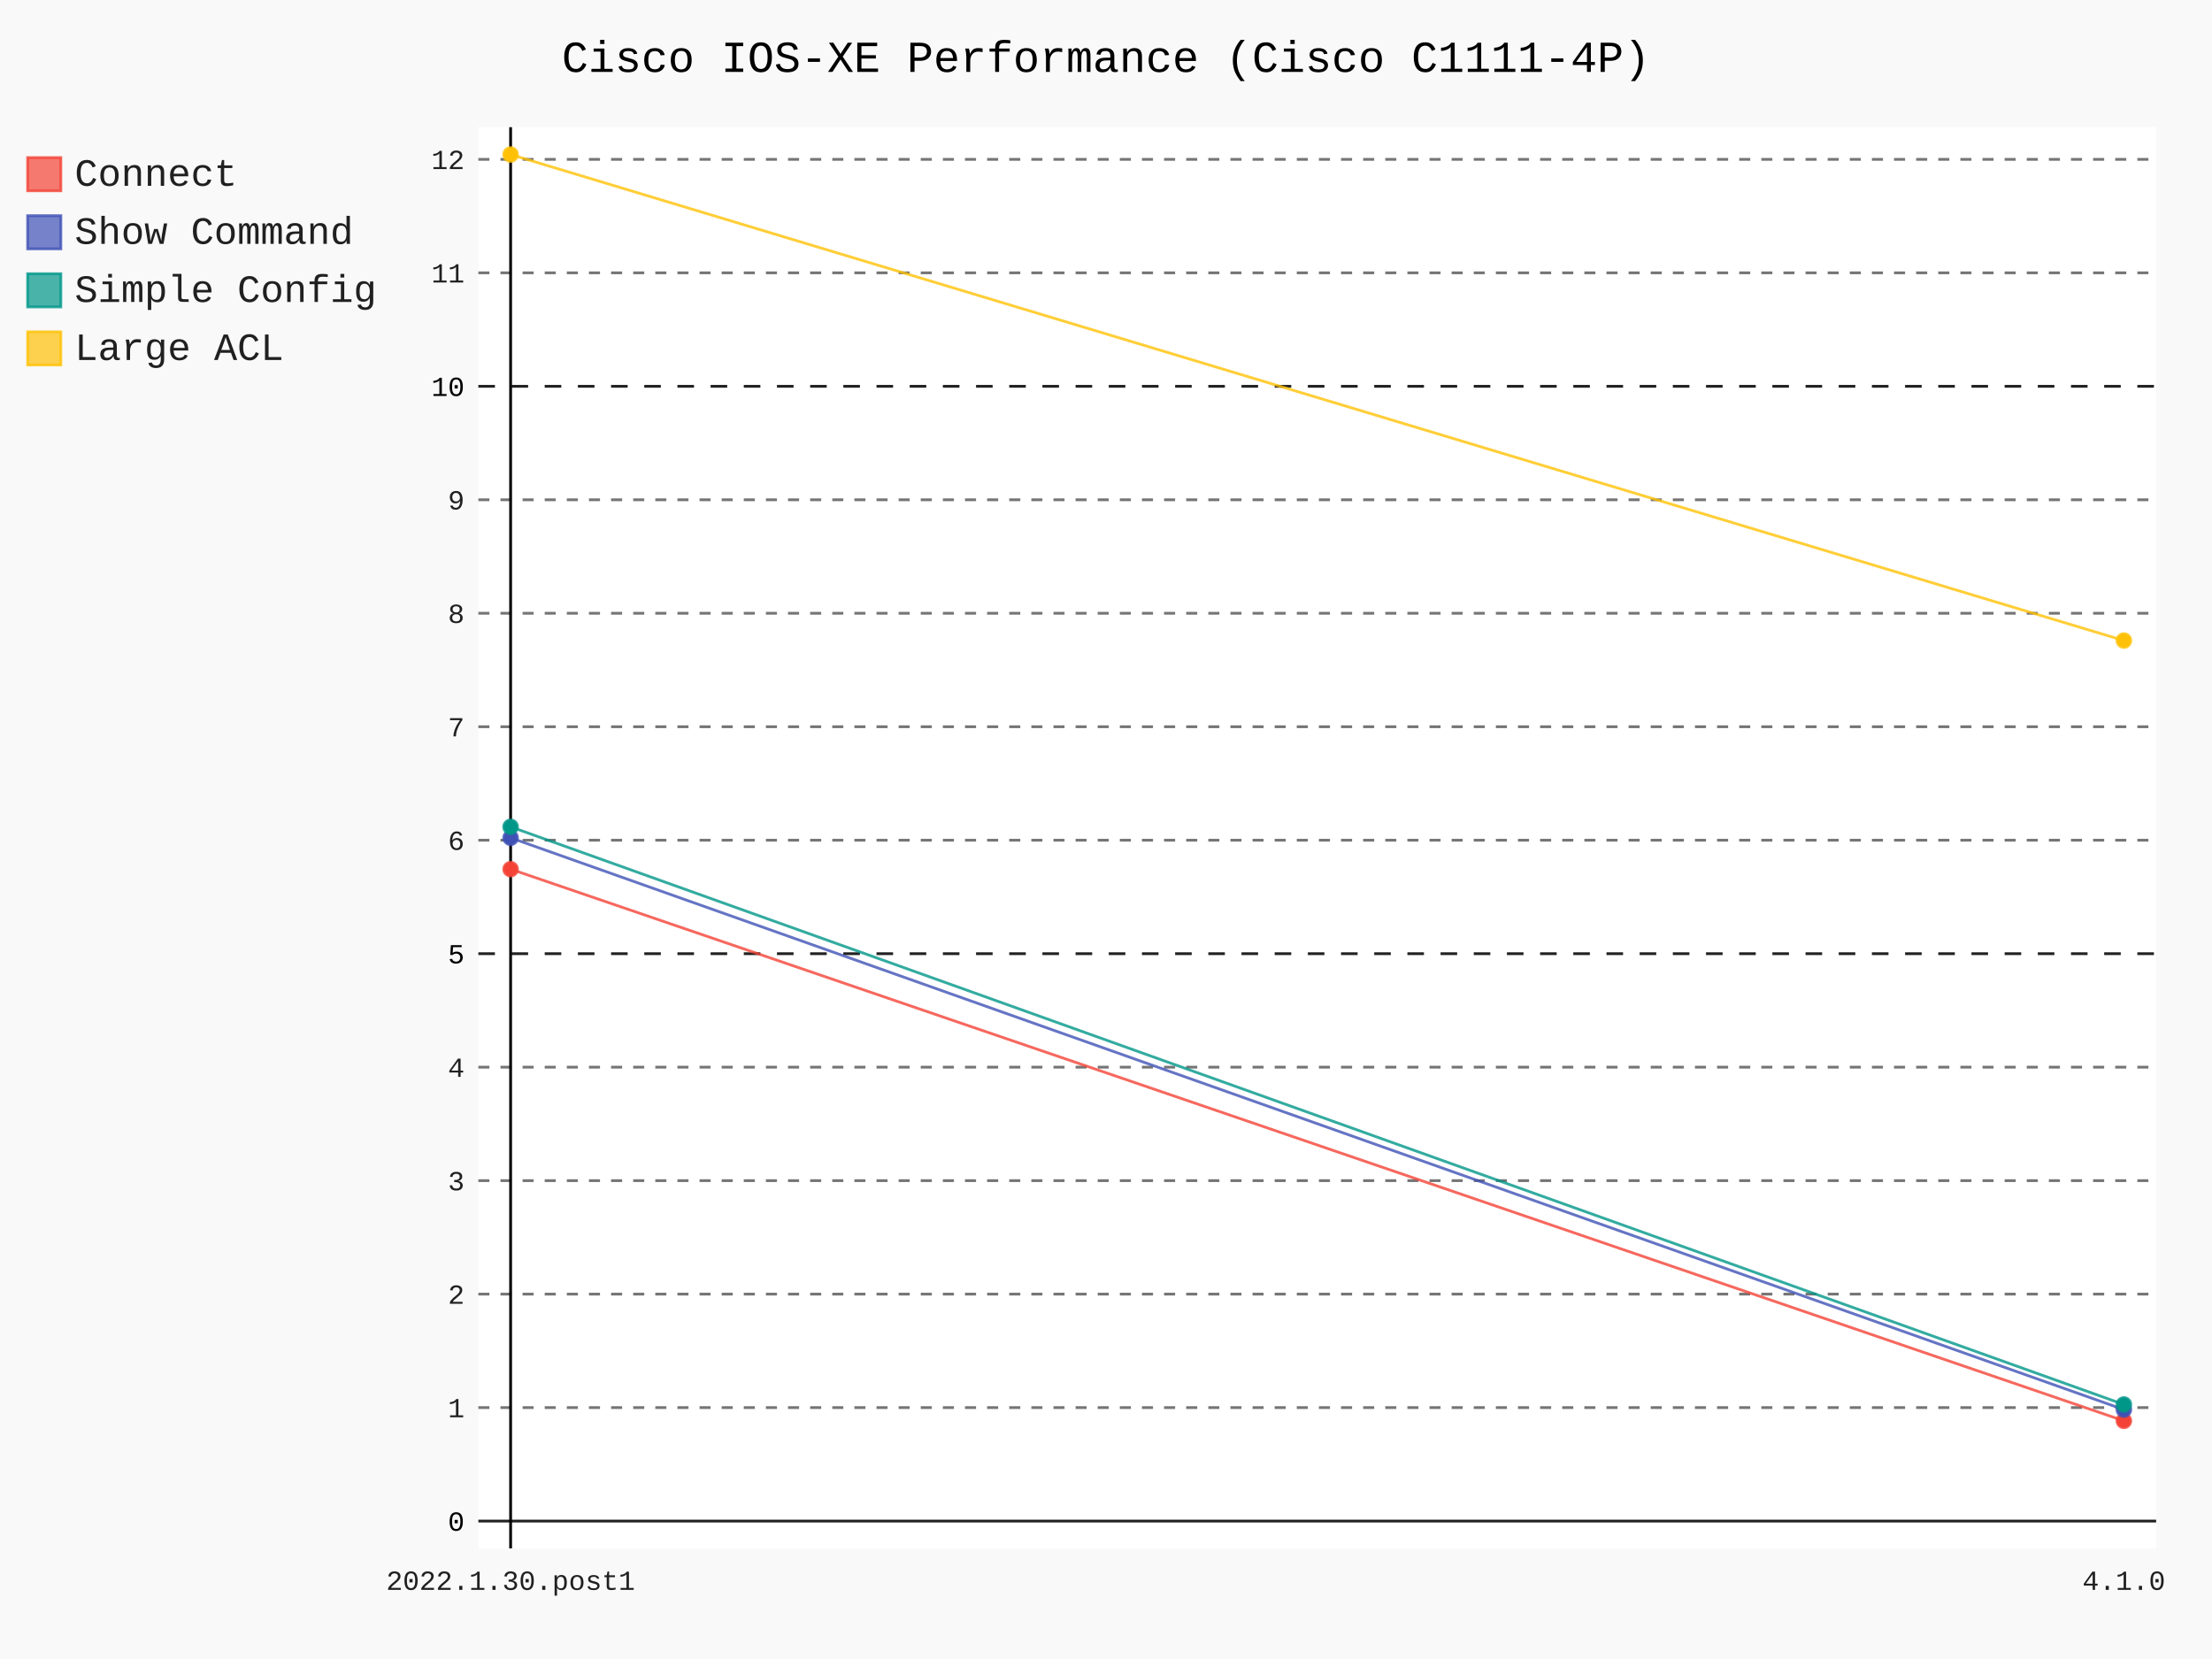
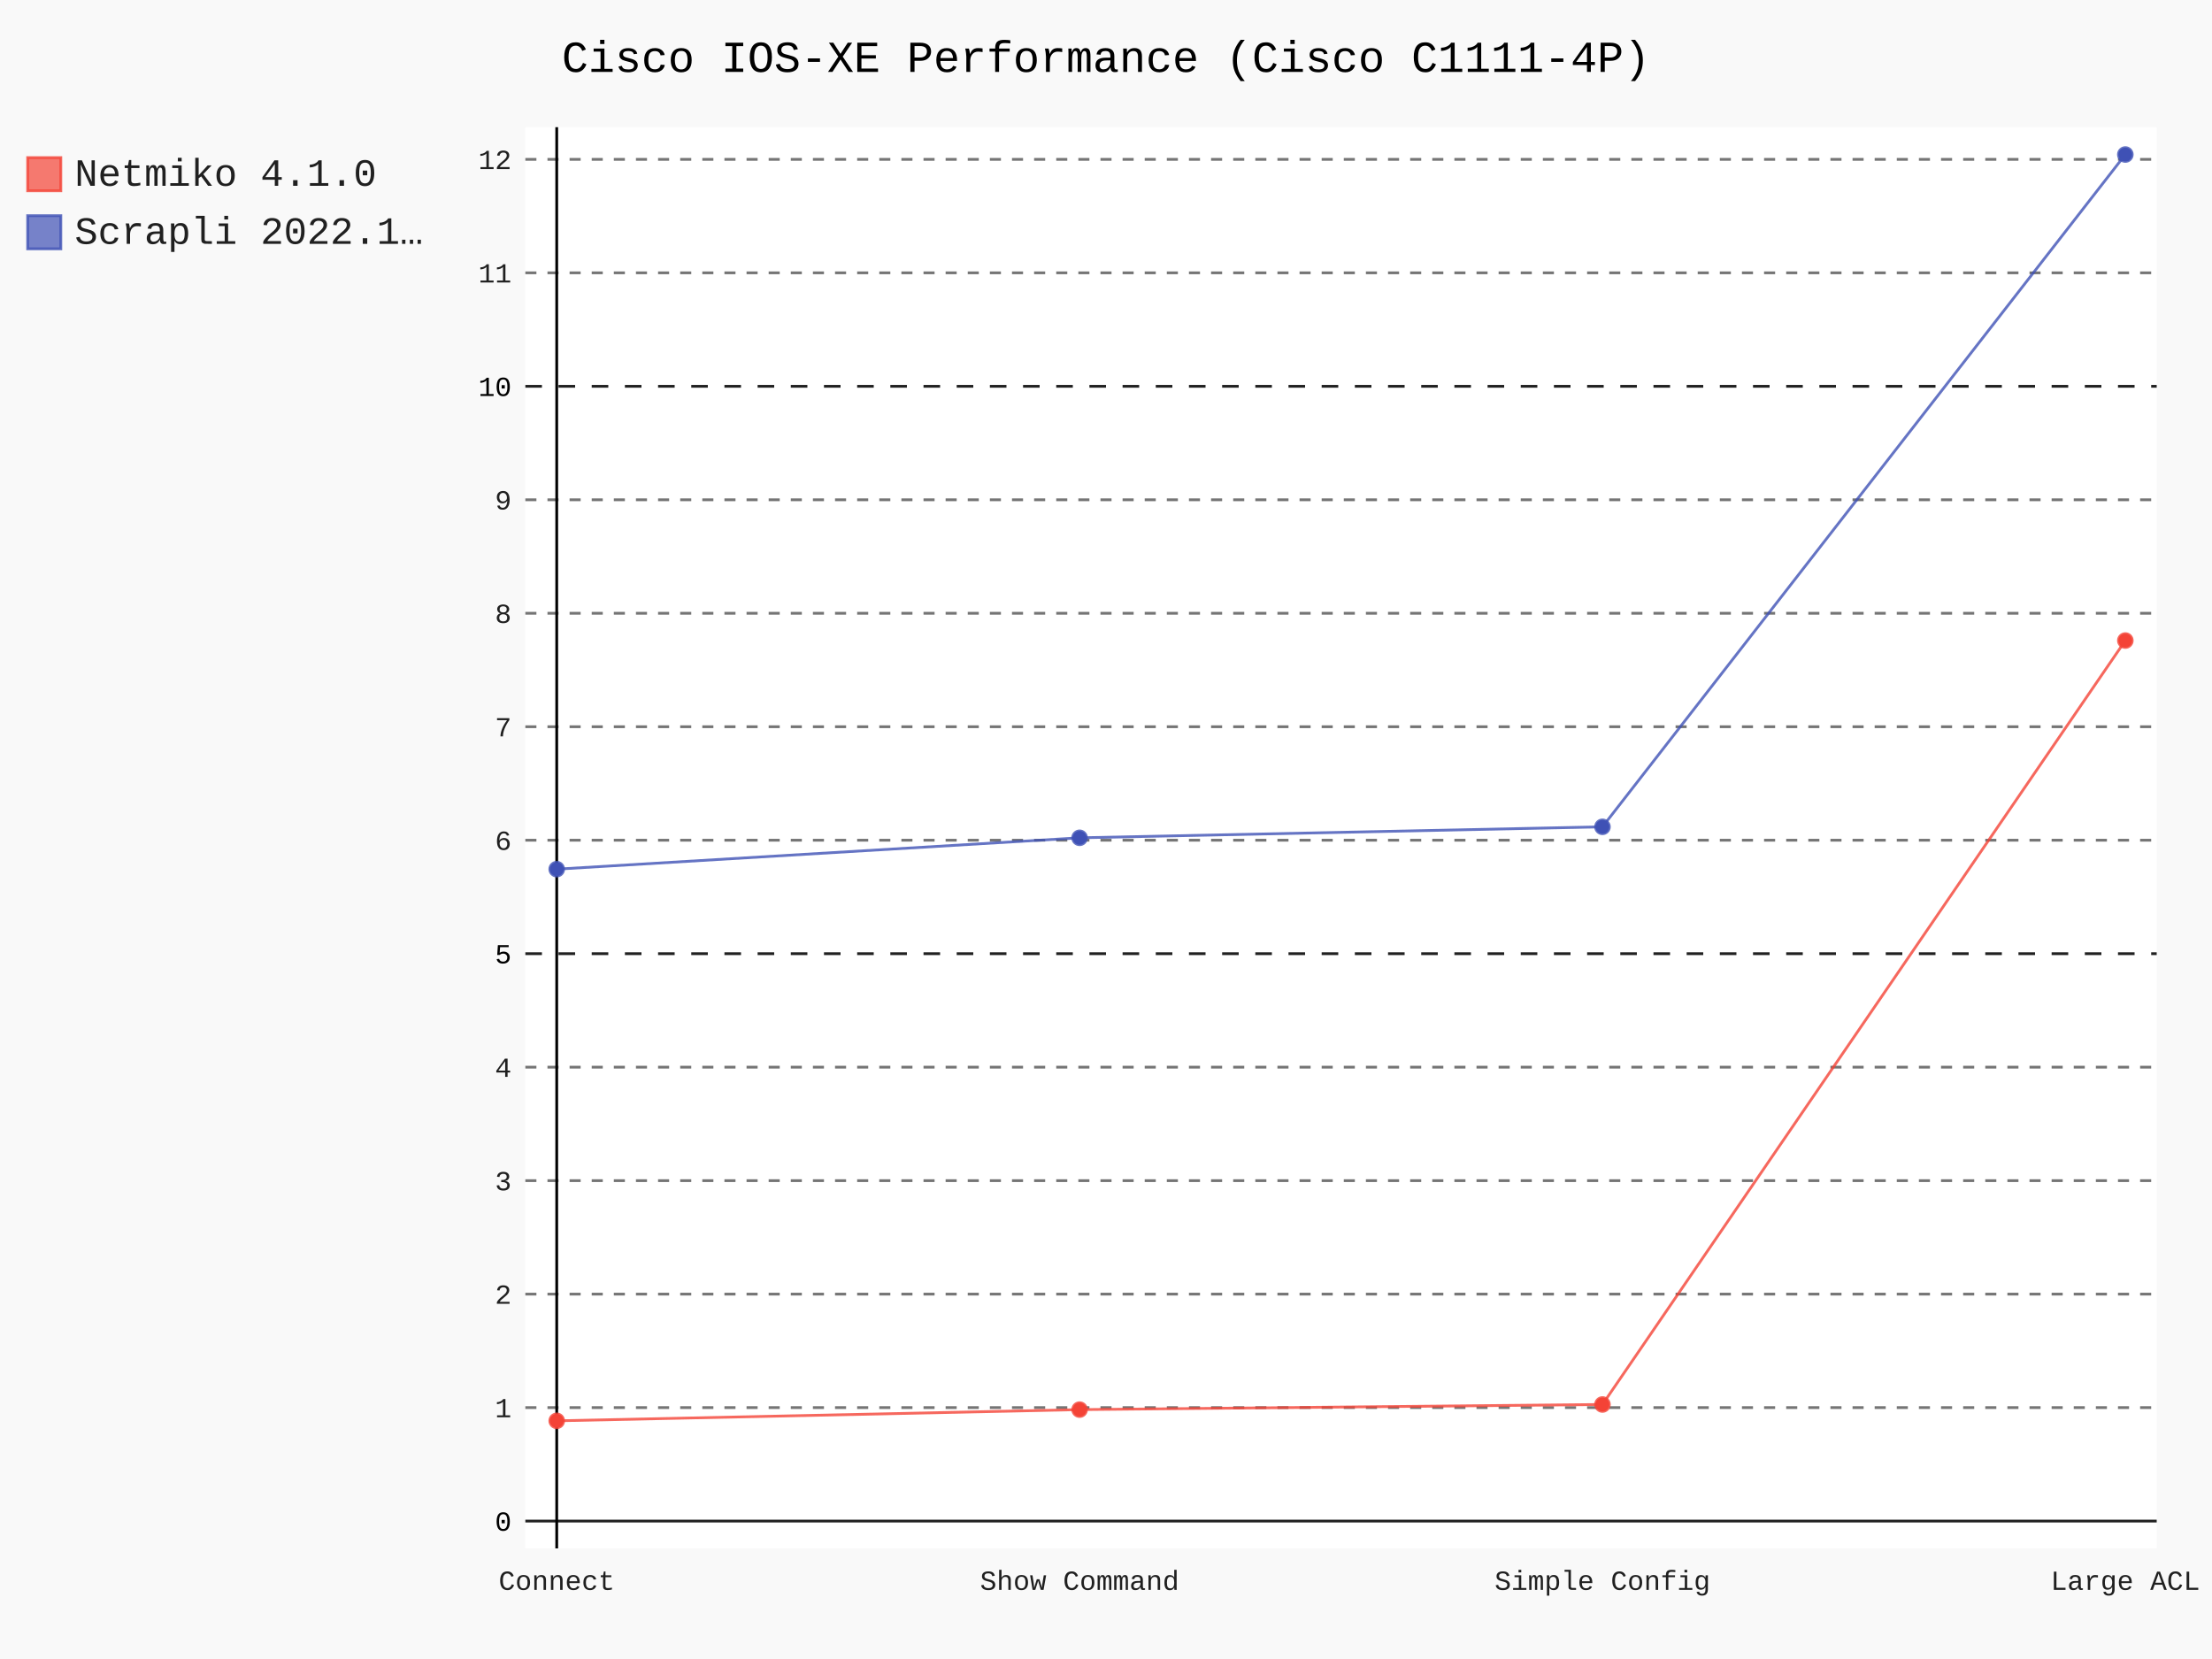
- <svg xmlns="http://www.w3.org/2000/svg" id="chart-fc7c99bd-7483-4d49-8bd6-9c41ff7c303c" class="pygal-chart" viewBox="0 0 800 600">
+ <svg xmlns="http://www.w3.org/2000/svg" id="chart-324c23c5-55a8-498b-a296-623d8c09fa33" class="pygal-chart" viewBox="0 0 800 600">
  <defs>
-     <style type="text/css">#chart-fc7c99bd-7483-4d49-8bd6-9c41ff7c303c{-webkit-user-select:none;-webkit-font-smoothing:antialiased;font-family:Consolas,"Liberation Mono",Menlo,Courier,monospace}#chart-fc7c99bd-7483-4d49-8bd6-9c41ff7c303c .title{font-family:Consolas,"Liberation Mono",Menlo,Courier,monospace;font-size:16px}#chart-fc7c99bd-7483-4d49-8bd6-9c41ff7c303c .legends .legend text{font-family:Consolas,"Liberation Mono",Menlo,Courier,monospace;font-size:14px}#chart-fc7c99bd-7483-4d49-8bd6-9c41ff7c303c .axis text{font-family:Consolas,"Liberation Mono",Menlo,Courier,monospace;font-size:10px}#chart-fc7c99bd-7483-4d49-8bd6-9c41ff7c303c .axis text.major{font-family:Consolas,"Liberation Mono",Menlo,Courier,monospace;font-size:10px}#chart-fc7c99bd-7483-4d49-8bd6-9c41ff7c303c .text-overlay text.value{font-family:Consolas,"Liberation Mono",Menlo,Courier,monospace;font-size:16px}#chart-fc7c99bd-7483-4d49-8bd6-9c41ff7c303c .text-overlay text.label{font-family:Consolas,"Liberation Mono",Menlo,Courier,monospace;font-size:10px}#chart-fc7c99bd-7483-4d49-8bd6-9c41ff7c303c .tooltip{font-family:Consolas,"Liberation Mono",Menlo,Courier,monospace;font-size:14px}#chart-fc7c99bd-7483-4d49-8bd6-9c41ff7c303c text.no_data{font-family:Consolas,"Liberation Mono",Menlo,Courier,monospace;font-size:64px}
- #chart-fc7c99bd-7483-4d49-8bd6-9c41ff7c303c{background-color:rgba(249,249,249,1)}#chart-fc7c99bd-7483-4d49-8bd6-9c41ff7c303c path,#chart-fc7c99bd-7483-4d49-8bd6-9c41ff7c303c line,#chart-fc7c99bd-7483-4d49-8bd6-9c41ff7c303c rect,#chart-fc7c99bd-7483-4d49-8bd6-9c41ff7c303c circle{-webkit-transition:150ms;-moz-transition:150ms;transition:150ms}#chart-fc7c99bd-7483-4d49-8bd6-9c41ff7c303c .graph &gt; .background{fill:rgba(249,249,249,1)}#chart-fc7c99bd-7483-4d49-8bd6-9c41ff7c303c .plot &gt; .background{fill:rgba(255,255,255,1)}#chart-fc7c99bd-7483-4d49-8bd6-9c41ff7c303c .graph{fill:rgba(0,0,0,.87)}#chart-fc7c99bd-7483-4d49-8bd6-9c41ff7c303c text.no_data{fill:rgba(0,0,0,1)}#chart-fc7c99bd-7483-4d49-8bd6-9c41ff7c303c .title{fill:rgba(0,0,0,1)}#chart-fc7c99bd-7483-4d49-8bd6-9c41ff7c303c .legends .legend text{fill:rgba(0,0,0,.87)}#chart-fc7c99bd-7483-4d49-8bd6-9c41ff7c303c .legends .legend:hover text{fill:rgba(0,0,0,1)}#chart-fc7c99bd-7483-4d49-8bd6-9c41ff7c303c .axis .line{stroke:rgba(0,0,0,1)}#chart-fc7c99bd-7483-4d49-8bd6-9c41ff7c303c .axis .guide.line{stroke:rgba(0,0,0,.54)}#chart-fc7c99bd-7483-4d49-8bd6-9c41ff7c303c .axis .major.line{stroke:rgba(0,0,0,.87)}#chart-fc7c99bd-7483-4d49-8bd6-9c41ff7c303c .axis text.major{fill:rgba(0,0,0,1)}#chart-fc7c99bd-7483-4d49-8bd6-9c41ff7c303c .axis.y .guides:hover .guide.line,#chart-fc7c99bd-7483-4d49-8bd6-9c41ff7c303c .line-graph .axis.x .guides:hover .guide.line,#chart-fc7c99bd-7483-4d49-8bd6-9c41ff7c303c .stackedline-graph .axis.x .guides:hover .guide.line,#chart-fc7c99bd-7483-4d49-8bd6-9c41ff7c303c .xy-graph .axis.x .guides:hover .guide.line{stroke:rgba(0,0,0,1)}#chart-fc7c99bd-7483-4d49-8bd6-9c41ff7c303c .axis .guides:hover text{fill:rgba(0,0,0,1)}#chart-fc7c99bd-7483-4d49-8bd6-9c41ff7c303c .reactive{fill-opacity:.7;stroke-opacity:.8}#chart-fc7c99bd-7483-4d49-8bd6-9c41ff7c303c .ci{stroke:rgba(0,0,0,.87)}#chart-fc7c99bd-7483-4d49-8bd6-9c41ff7c303c .reactive.active,#chart-fc7c99bd-7483-4d49-8bd6-9c41ff7c303c .active .reactive{fill-opacity:.8;stroke-opacity:.9;stroke-width:4}#chart-fc7c99bd-7483-4d49-8bd6-9c41ff7c303c .ci .reactive.active{stroke-width:1.5}#chart-fc7c99bd-7483-4d49-8bd6-9c41ff7c303c .series text{fill:rgba(0,0,0,1)}#chart-fc7c99bd-7483-4d49-8bd6-9c41ff7c303c .tooltip rect{fill:rgba(255,255,255,1);stroke:rgba(0,0,0,1);-webkit-transition:opacity 150ms;-moz-transition:opacity 150ms;transition:opacity 150ms}#chart-fc7c99bd-7483-4d49-8bd6-9c41ff7c303c .tooltip .label{fill:rgba(0,0,0,.87)}#chart-fc7c99bd-7483-4d49-8bd6-9c41ff7c303c .tooltip .label{fill:rgba(0,0,0,.87)}#chart-fc7c99bd-7483-4d49-8bd6-9c41ff7c303c .tooltip .legend{font-size:.8em;fill:rgba(0,0,0,.54)}#chart-fc7c99bd-7483-4d49-8bd6-9c41ff7c303c .tooltip .x_label{font-size:.6em;fill:rgba(0,0,0,1)}#chart-fc7c99bd-7483-4d49-8bd6-9c41ff7c303c .tooltip .xlink{font-size:.5em;text-decoration:underline}#chart-fc7c99bd-7483-4d49-8bd6-9c41ff7c303c .tooltip .value{font-size:1.5em}#chart-fc7c99bd-7483-4d49-8bd6-9c41ff7c303c .bound{font-size:.5em}#chart-fc7c99bd-7483-4d49-8bd6-9c41ff7c303c .max-value{font-size:.75em;fill:rgba(0,0,0,.54)}#chart-fc7c99bd-7483-4d49-8bd6-9c41ff7c303c .map-element{fill:rgba(255,255,255,1);stroke:rgba(0,0,0,.54) !important}#chart-fc7c99bd-7483-4d49-8bd6-9c41ff7c303c .map-element .reactive{fill-opacity:inherit;stroke-opacity:inherit}#chart-fc7c99bd-7483-4d49-8bd6-9c41ff7c303c .color-0,#chart-fc7c99bd-7483-4d49-8bd6-9c41ff7c303c .color-0 a:visited{stroke:#F44336;fill:#F44336}#chart-fc7c99bd-7483-4d49-8bd6-9c41ff7c303c .color-1,#chart-fc7c99bd-7483-4d49-8bd6-9c41ff7c303c .color-1 a:visited{stroke:#3F51B5;fill:#3F51B5}#chart-fc7c99bd-7483-4d49-8bd6-9c41ff7c303c .color-2,#chart-fc7c99bd-7483-4d49-8bd6-9c41ff7c303c .color-2 a:visited{stroke:#009688;fill:#009688}#chart-fc7c99bd-7483-4d49-8bd6-9c41ff7c303c .color-3,#chart-fc7c99bd-7483-4d49-8bd6-9c41ff7c303c .color-3 a:visited{stroke:#FFC107;fill:#FFC107}#chart-fc7c99bd-7483-4d49-8bd6-9c41ff7c303c .text-overlay .color-0 text{fill:black}#chart-fc7c99bd-7483-4d49-8bd6-9c41ff7c303c .text-overlay .color-1 text{fill:black}#chart-fc7c99bd-7483-4d49-8bd6-9c41ff7c303c .text-overlay .color-2 text{fill:black}#chart-fc7c99bd-7483-4d49-8bd6-9c41ff7c303c .text-overlay .color-3 text{fill:black}
- #chart-fc7c99bd-7483-4d49-8bd6-9c41ff7c303c text.no_data{text-anchor:middle}#chart-fc7c99bd-7483-4d49-8bd6-9c41ff7c303c .guide.line{fill:none}#chart-fc7c99bd-7483-4d49-8bd6-9c41ff7c303c .centered{text-anchor:middle}#chart-fc7c99bd-7483-4d49-8bd6-9c41ff7c303c .title{text-anchor:middle}#chart-fc7c99bd-7483-4d49-8bd6-9c41ff7c303c .legends .legend text{fill-opacity:1}#chart-fc7c99bd-7483-4d49-8bd6-9c41ff7c303c .axis.x text{text-anchor:middle}#chart-fc7c99bd-7483-4d49-8bd6-9c41ff7c303c .axis.x:not(.web) text[transform]{text-anchor:start}#chart-fc7c99bd-7483-4d49-8bd6-9c41ff7c303c .axis.x:not(.web) text[transform].backwards{text-anchor:end}#chart-fc7c99bd-7483-4d49-8bd6-9c41ff7c303c .axis.y text{text-anchor:end}#chart-fc7c99bd-7483-4d49-8bd6-9c41ff7c303c .axis.y text[transform].backwards{text-anchor:start}#chart-fc7c99bd-7483-4d49-8bd6-9c41ff7c303c .axis.y2 text{text-anchor:start}#chart-fc7c99bd-7483-4d49-8bd6-9c41ff7c303c .axis.y2 text[transform].backwards{text-anchor:end}#chart-fc7c99bd-7483-4d49-8bd6-9c41ff7c303c .axis .guide.line{stroke-dasharray:4,4}#chart-fc7c99bd-7483-4d49-8bd6-9c41ff7c303c .axis .major.guide.line{stroke-dasharray:6,6}#chart-fc7c99bd-7483-4d49-8bd6-9c41ff7c303c .horizontal .axis.y .guide.line,#chart-fc7c99bd-7483-4d49-8bd6-9c41ff7c303c .horizontal .axis.y2 .guide.line,#chart-fc7c99bd-7483-4d49-8bd6-9c41ff7c303c .vertical .axis.x .guide.line{opacity:0}#chart-fc7c99bd-7483-4d49-8bd6-9c41ff7c303c .horizontal .axis.always_show .guide.line,#chart-fc7c99bd-7483-4d49-8bd6-9c41ff7c303c .vertical .axis.always_show .guide.line{opacity:1 !important}#chart-fc7c99bd-7483-4d49-8bd6-9c41ff7c303c .axis.y .guides:hover .guide.line,#chart-fc7c99bd-7483-4d49-8bd6-9c41ff7c303c .axis.y2 .guides:hover .guide.line,#chart-fc7c99bd-7483-4d49-8bd6-9c41ff7c303c .axis.x .guides:hover .guide.line{opacity:1}#chart-fc7c99bd-7483-4d49-8bd6-9c41ff7c303c .axis .guides:hover text{opacity:1}#chart-fc7c99bd-7483-4d49-8bd6-9c41ff7c303c .nofill{fill:none}#chart-fc7c99bd-7483-4d49-8bd6-9c41ff7c303c .subtle-fill{fill-opacity:.2}#chart-fc7c99bd-7483-4d49-8bd6-9c41ff7c303c .dot{stroke-width:1px;fill-opacity:1}#chart-fc7c99bd-7483-4d49-8bd6-9c41ff7c303c .dot.active{stroke-width:5px}#chart-fc7c99bd-7483-4d49-8bd6-9c41ff7c303c .dot.negative{fill:transparent}#chart-fc7c99bd-7483-4d49-8bd6-9c41ff7c303c text,#chart-fc7c99bd-7483-4d49-8bd6-9c41ff7c303c tspan{stroke:none !important}#chart-fc7c99bd-7483-4d49-8bd6-9c41ff7c303c .series text.active{opacity:1}#chart-fc7c99bd-7483-4d49-8bd6-9c41ff7c303c .tooltip rect{fill-opacity:.95;stroke-width:.5}#chart-fc7c99bd-7483-4d49-8bd6-9c41ff7c303c .tooltip text{fill-opacity:1}#chart-fc7c99bd-7483-4d49-8bd6-9c41ff7c303c .showable{visibility:hidden}#chart-fc7c99bd-7483-4d49-8bd6-9c41ff7c303c .showable.shown{visibility:visible}#chart-fc7c99bd-7483-4d49-8bd6-9c41ff7c303c .gauge-background{fill:rgba(229,229,229,1);stroke:none}#chart-fc7c99bd-7483-4d49-8bd6-9c41ff7c303c .bg-lines{stroke:rgba(249,249,249,1);stroke-width:2px}</style>
+     <style type="text/css">#chart-324c23c5-55a8-498b-a296-623d8c09fa33{-webkit-user-select:none;-webkit-font-smoothing:antialiased;font-family:Consolas,"Liberation Mono",Menlo,Courier,monospace}#chart-324c23c5-55a8-498b-a296-623d8c09fa33 .title{font-family:Consolas,"Liberation Mono",Menlo,Courier,monospace;font-size:16px}#chart-324c23c5-55a8-498b-a296-623d8c09fa33 .legends .legend text{font-family:Consolas,"Liberation Mono",Menlo,Courier,monospace;font-size:14px}#chart-324c23c5-55a8-498b-a296-623d8c09fa33 .axis text{font-family:Consolas,"Liberation Mono",Menlo,Courier,monospace;font-size:10px}#chart-324c23c5-55a8-498b-a296-623d8c09fa33 .axis text.major{font-family:Consolas,"Liberation Mono",Menlo,Courier,monospace;font-size:10px}#chart-324c23c5-55a8-498b-a296-623d8c09fa33 .text-overlay text.value{font-family:Consolas,"Liberation Mono",Menlo,Courier,monospace;font-size:16px}#chart-324c23c5-55a8-498b-a296-623d8c09fa33 .text-overlay text.label{font-family:Consolas,"Liberation Mono",Menlo,Courier,monospace;font-size:10px}#chart-324c23c5-55a8-498b-a296-623d8c09fa33 .tooltip{font-family:Consolas,"Liberation Mono",Menlo,Courier,monospace;font-size:14px}#chart-324c23c5-55a8-498b-a296-623d8c09fa33 text.no_data{font-family:Consolas,"Liberation Mono",Menlo,Courier,monospace;font-size:64px}
+ #chart-324c23c5-55a8-498b-a296-623d8c09fa33{background-color:rgba(249,249,249,1)}#chart-324c23c5-55a8-498b-a296-623d8c09fa33 path,#chart-324c23c5-55a8-498b-a296-623d8c09fa33 line,#chart-324c23c5-55a8-498b-a296-623d8c09fa33 rect,#chart-324c23c5-55a8-498b-a296-623d8c09fa33 circle{-webkit-transition:150ms;-moz-transition:150ms;transition:150ms}#chart-324c23c5-55a8-498b-a296-623d8c09fa33 .graph &gt; .background{fill:rgba(249,249,249,1)}#chart-324c23c5-55a8-498b-a296-623d8c09fa33 .plot &gt; .background{fill:rgba(255,255,255,1)}#chart-324c23c5-55a8-498b-a296-623d8c09fa33 .graph{fill:rgba(0,0,0,.87)}#chart-324c23c5-55a8-498b-a296-623d8c09fa33 text.no_data{fill:rgba(0,0,0,1)}#chart-324c23c5-55a8-498b-a296-623d8c09fa33 .title{fill:rgba(0,0,0,1)}#chart-324c23c5-55a8-498b-a296-623d8c09fa33 .legends .legend text{fill:rgba(0,0,0,.87)}#chart-324c23c5-55a8-498b-a296-623d8c09fa33 .legends .legend:hover text{fill:rgba(0,0,0,1)}#chart-324c23c5-55a8-498b-a296-623d8c09fa33 .axis .line{stroke:rgba(0,0,0,1)}#chart-324c23c5-55a8-498b-a296-623d8c09fa33 .axis .guide.line{stroke:rgba(0,0,0,.54)}#chart-324c23c5-55a8-498b-a296-623d8c09fa33 .axis .major.line{stroke:rgba(0,0,0,.87)}#chart-324c23c5-55a8-498b-a296-623d8c09fa33 .axis text.major{fill:rgba(0,0,0,1)}#chart-324c23c5-55a8-498b-a296-623d8c09fa33 .axis.y .guides:hover .guide.line,#chart-324c23c5-55a8-498b-a296-623d8c09fa33 .line-graph .axis.x .guides:hover .guide.line,#chart-324c23c5-55a8-498b-a296-623d8c09fa33 .stackedline-graph .axis.x .guides:hover .guide.line,#chart-324c23c5-55a8-498b-a296-623d8c09fa33 .xy-graph .axis.x .guides:hover .guide.line{stroke:rgba(0,0,0,1)}#chart-324c23c5-55a8-498b-a296-623d8c09fa33 .axis .guides:hover text{fill:rgba(0,0,0,1)}#chart-324c23c5-55a8-498b-a296-623d8c09fa33 .reactive{fill-opacity:.7;stroke-opacity:.8}#chart-324c23c5-55a8-498b-a296-623d8c09fa33 .ci{stroke:rgba(0,0,0,.87)}#chart-324c23c5-55a8-498b-a296-623d8c09fa33 .reactive.active,#chart-324c23c5-55a8-498b-a296-623d8c09fa33 .active .reactive{fill-opacity:.8;stroke-opacity:.9;stroke-width:4}#chart-324c23c5-55a8-498b-a296-623d8c09fa33 .ci .reactive.active{stroke-width:1.5}#chart-324c23c5-55a8-498b-a296-623d8c09fa33 .series text{fill:rgba(0,0,0,1)}#chart-324c23c5-55a8-498b-a296-623d8c09fa33 .tooltip rect{fill:rgba(255,255,255,1);stroke:rgba(0,0,0,1);-webkit-transition:opacity 150ms;-moz-transition:opacity 150ms;transition:opacity 150ms}#chart-324c23c5-55a8-498b-a296-623d8c09fa33 .tooltip .label{fill:rgba(0,0,0,.87)}#chart-324c23c5-55a8-498b-a296-623d8c09fa33 .tooltip .label{fill:rgba(0,0,0,.87)}#chart-324c23c5-55a8-498b-a296-623d8c09fa33 .tooltip .legend{font-size:.8em;fill:rgba(0,0,0,.54)}#chart-324c23c5-55a8-498b-a296-623d8c09fa33 .tooltip .x_label{font-size:.6em;fill:rgba(0,0,0,1)}#chart-324c23c5-55a8-498b-a296-623d8c09fa33 .tooltip .xlink{font-size:.5em;text-decoration:underline}#chart-324c23c5-55a8-498b-a296-623d8c09fa33 .tooltip .value{font-size:1.5em}#chart-324c23c5-55a8-498b-a296-623d8c09fa33 .bound{font-size:.5em}#chart-324c23c5-55a8-498b-a296-623d8c09fa33 .max-value{font-size:.75em;fill:rgba(0,0,0,.54)}#chart-324c23c5-55a8-498b-a296-623d8c09fa33 .map-element{fill:rgba(255,255,255,1);stroke:rgba(0,0,0,.54) !important}#chart-324c23c5-55a8-498b-a296-623d8c09fa33 .map-element .reactive{fill-opacity:inherit;stroke-opacity:inherit}#chart-324c23c5-55a8-498b-a296-623d8c09fa33 .color-0,#chart-324c23c5-55a8-498b-a296-623d8c09fa33 .color-0 a:visited{stroke:#F44336;fill:#F44336}#chart-324c23c5-55a8-498b-a296-623d8c09fa33 .color-1,#chart-324c23c5-55a8-498b-a296-623d8c09fa33 .color-1 a:visited{stroke:#3F51B5;fill:#3F51B5}#chart-324c23c5-55a8-498b-a296-623d8c09fa33 .text-overlay .color-0 text{fill:black}#chart-324c23c5-55a8-498b-a296-623d8c09fa33 .text-overlay .color-1 text{fill:black}
+ #chart-324c23c5-55a8-498b-a296-623d8c09fa33 text.no_data{text-anchor:middle}#chart-324c23c5-55a8-498b-a296-623d8c09fa33 .guide.line{fill:none}#chart-324c23c5-55a8-498b-a296-623d8c09fa33 .centered{text-anchor:middle}#chart-324c23c5-55a8-498b-a296-623d8c09fa33 .title{text-anchor:middle}#chart-324c23c5-55a8-498b-a296-623d8c09fa33 .legends .legend text{fill-opacity:1}#chart-324c23c5-55a8-498b-a296-623d8c09fa33 .axis.x text{text-anchor:middle}#chart-324c23c5-55a8-498b-a296-623d8c09fa33 .axis.x:not(.web) text[transform]{text-anchor:start}#chart-324c23c5-55a8-498b-a296-623d8c09fa33 .axis.x:not(.web) text[transform].backwards{text-anchor:end}#chart-324c23c5-55a8-498b-a296-623d8c09fa33 .axis.y text{text-anchor:end}#chart-324c23c5-55a8-498b-a296-623d8c09fa33 .axis.y text[transform].backwards{text-anchor:start}#chart-324c23c5-55a8-498b-a296-623d8c09fa33 .axis.y2 text{text-anchor:start}#chart-324c23c5-55a8-498b-a296-623d8c09fa33 .axis.y2 text[transform].backwards{text-anchor:end}#chart-324c23c5-55a8-498b-a296-623d8c09fa33 .axis .guide.line{stroke-dasharray:4,4}#chart-324c23c5-55a8-498b-a296-623d8c09fa33 .axis .major.guide.line{stroke-dasharray:6,6}#chart-324c23c5-55a8-498b-a296-623d8c09fa33 .horizontal .axis.y .guide.line,#chart-324c23c5-55a8-498b-a296-623d8c09fa33 .horizontal .axis.y2 .guide.line,#chart-324c23c5-55a8-498b-a296-623d8c09fa33 .vertical .axis.x .guide.line{opacity:0}#chart-324c23c5-55a8-498b-a296-623d8c09fa33 .horizontal .axis.always_show .guide.line,#chart-324c23c5-55a8-498b-a296-623d8c09fa33 .vertical .axis.always_show .guide.line{opacity:1 !important}#chart-324c23c5-55a8-498b-a296-623d8c09fa33 .axis.y .guides:hover .guide.line,#chart-324c23c5-55a8-498b-a296-623d8c09fa33 .axis.y2 .guides:hover .guide.line,#chart-324c23c5-55a8-498b-a296-623d8c09fa33 .axis.x .guides:hover .guide.line{opacity:1}#chart-324c23c5-55a8-498b-a296-623d8c09fa33 .axis .guides:hover text{opacity:1}#chart-324c23c5-55a8-498b-a296-623d8c09fa33 .nofill{fill:none}#chart-324c23c5-55a8-498b-a296-623d8c09fa33 .subtle-fill{fill-opacity:.2}#chart-324c23c5-55a8-498b-a296-623d8c09fa33 .dot{stroke-width:1px;fill-opacity:1}#chart-324c23c5-55a8-498b-a296-623d8c09fa33 .dot.active{stroke-width:5px}#chart-324c23c5-55a8-498b-a296-623d8c09fa33 .dot.negative{fill:transparent}#chart-324c23c5-55a8-498b-a296-623d8c09fa33 text,#chart-324c23c5-55a8-498b-a296-623d8c09fa33 tspan{stroke:none !important}#chart-324c23c5-55a8-498b-a296-623d8c09fa33 .series text.active{opacity:1}#chart-324c23c5-55a8-498b-a296-623d8c09fa33 .tooltip rect{fill-opacity:.95;stroke-width:.5}#chart-324c23c5-55a8-498b-a296-623d8c09fa33 .tooltip text{fill-opacity:1}#chart-324c23c5-55a8-498b-a296-623d8c09fa33 .showable{visibility:hidden}#chart-324c23c5-55a8-498b-a296-623d8c09fa33 .showable.shown{visibility:visible}#chart-324c23c5-55a8-498b-a296-623d8c09fa33 .gauge-background{fill:rgba(229,229,229,1);stroke:none}#chart-324c23c5-55a8-498b-a296-623d8c09fa33 .bg-lines{stroke:rgba(249,249,249,1);stroke-width:2px}</style>
  </defs>
  <g class="graph line-graph vertical">
    <rect x="0" y="0" width="800" height="600" class="background" />
-     <g transform="translate(173, 46)" class="plot">
-       <rect x="0" y="0" width="606.8" height="514" class="background" />
+     <g transform="translate(190, 46)" class="plot">
+       <rect x="0" y="0" width="590.0" height="514" class="background" />
      <g class="axis y always_show">
        <g class="guides">
-           <path d="M0 504.115 h606.8" class="axis major line" />
+           <path d="M0 504.115 h590" class="axis major line" />
          <text x="-5" y="507.615" class="major">0</text>
        </g>
        <g class="guides">
-           <path d="M0 463.075 h606.8" class="guide line" />
+           <path d="M0 463.075 h590" class="guide line" />
          <text x="-5" y="466.575" class="">1</text>
        </g>
        <g class="guides">
-           <path d="M0 422.035 h606.8" class="guide line" />
+           <path d="M0 422.035 h590" class="guide line" />
          <text x="-5" y="425.535" class="">2</text>
        </g>
        <g class="guides">
-           <path d="M0 380.995 h606.8" class="guide line" />
+           <path d="M0 380.995 h590" class="guide line" />
          <text x="-5" y="384.495" class="">3</text>
        </g>
        <g class="guides">
-           <path d="M0 339.955 h606.8" class="guide line" />
+           <path d="M0 339.955 h590" class="guide line" />
          <text x="-5" y="343.455" class="">4</text>
        </g>
        <g class="guides">
-           <path d="M0 298.915 h606.8" class="major guide line" />
+           <path d="M0 298.915 h590" class="major guide line" />
          <text x="-5" y="302.415" class="major">5</text>
        </g>
        <g class="guides">
-           <path d="M0 257.875 h606.8" class="guide line" />
+           <path d="M0 257.875 h590" class="guide line" />
          <text x="-5" y="261.375" class="">6</text>
        </g>
        <g class="guides">
-           <path d="M0 216.834 h606.8" class="guide line" />
+           <path d="M0 216.834 h590" class="guide line" />
          <text x="-5" y="220.334" class="">7</text>
        </g>
        <g class="guides">
-           <path d="M0 175.794 h606.8" class="guide line" />
+           <path d="M0 175.794 h590" class="guide line" />
          <text x="-5" y="179.294" class="">8</text>
        </g>
        <g class="guides">
-           <path d="M0 134.754 h606.8" class="guide line" />
+           <path d="M0 134.754 h590" class="guide line" />
          <text x="-5" y="138.254" class="">9</text>
        </g>
        <g class="guides">
-           <path d="M0 93.714 h606.8" class="major guide line" />
+           <path d="M0 93.714 h590" class="major guide line" />
          <text x="-5" y="97.214" class="major">10</text>
        </g>
        <g class="guides">
-           <path d="M0 52.674 h606.8" class="guide line" />
+           <path d="M0 52.674 h590" class="guide line" />
          <text x="-5" y="56.174" class="">11</text>
        </g>
        <g class="guides">
-           <path d="M0 11.634 h606.8" class="guide line" />
+           <path d="M0 11.634 h590" class="guide line" />
          <text x="-5" y="15.134" class="">12</text>
        </g>
      </g>
      <g class="axis x">
        <g class="guides">
-           <path d="M11.669 0 v514" class="line" />
-           <text x="11.669" y="529.0" class="">2022.1.30.post1</text>
+           <path d="M11.346 0 v514" class="line" />
+           <text x="11.346" y="529.0" class="">Connect</text>
        </g>
        <g class="guides">
-           <path d="M595.131 0 v514" class="guide line" />
-           <text x="595.131" y="529.0" class="">4.1.0</text>
+           <path d="M200.449 0 v514" class="guide line" />
+           <text x="200.449" y="529.0" class="">Show Command</text>
+         </g>
+         <g class="guides">
+           <path d="M389.551 0 v514" class="guide line" />
+           <text x="389.551" y="529.0" class="">Simple Config</text>
+         </g>
+         <g class="guides">
+           <path d="M578.654 0 v514" class="guide line" />
+           <text x="578.654" y="529.0" class="">Large ACL</text>
        </g>
      </g>
      <g class="series serie-0 color-0">
-         <path d="M11.669 268.342 L595.131 467.861" class="line reactive nofill" />
+         <path d="M11.346 467.861 L200.449 463.806 389.551 461.954 578.654 185.663" class="line reactive nofill" />
      </g>
      <g class="series serie-1 color-1">
-         <path d="M11.669 257.005 L595.131 463.806" class="line reactive nofill" />
-       </g>
-       <g class="series serie-2 color-2">
-         <path d="M11.669 253.033 L595.131 461.954" class="line reactive nofill" />
-       </g>
-       <g class="series serie-3 color-3">
-         <path d="M11.669 9.885 L595.131 185.663" class="line reactive nofill" />
+         <path d="M11.346 268.342 L200.449 257.005 389.551 253.033 578.654 9.885" class="line reactive nofill" />
      </g>
    </g>
    <g class="titles">
      <text x="400.0" y="26" class="title plot_title">Cisco IOS-XE Performance (Cisco C1111-4P)</text>
    </g>
-     <g transform="translate(173, 46)" class="plot overlay">
+     <g transform="translate(190, 46)" class="plot overlay">
      <g class="series serie-0 color-0">
        <g class="dots">
-           <circle cx="11.669" cy="268.342" r="2.5" class="dot reactive tooltip-trigger" />
+           <circle cx="11.346" cy="467.861" r="2.5" class="dot reactive tooltip-trigger" />
        </g>
        <g class="dots">
-           <circle cx="595.131" cy="467.861" r="2.5" class="dot reactive tooltip-trigger" />
+           <circle cx="200.449" cy="463.806" r="2.5" class="dot reactive tooltip-trigger" />
+         </g>
+         <g class="dots">
+           <circle cx="389.551" cy="461.954" r="2.5" class="dot reactive tooltip-trigger" />
+         </g>
+         <g class="dots">
+           <circle cx="578.654" cy="185.663" r="2.5" class="dot reactive tooltip-trigger" />
        </g>
      </g>
      <g class="series serie-1 color-1">
        <g class="dots">
-           <circle cx="11.669" cy="257.005" r="2.5" class="dot reactive tooltip-trigger" />
+           <circle cx="11.346" cy="268.342" r="2.5" class="dot reactive tooltip-trigger" />
        </g>
        <g class="dots">
-           <circle cx="595.131" cy="463.806" r="2.5" class="dot reactive tooltip-trigger" />
-         </g>
-       </g>
-       <g class="series serie-2 color-2">
-         <g class="dots">
-           <circle cx="11.669" cy="253.033" r="2.5" class="dot reactive tooltip-trigger" />
+           <circle cx="200.449" cy="257.005" r="2.5" class="dot reactive tooltip-trigger" />
        </g>
        <g class="dots">
-           <circle cx="595.131" cy="461.954" r="2.5" class="dot reactive tooltip-trigger" />
-         </g>
-       </g>
-       <g class="series serie-3 color-3">
-         <g class="dots">
-           <circle cx="11.669" cy="9.885" r="2.5" class="dot reactive tooltip-trigger" />
+           <circle cx="389.551" cy="253.033" r="2.5" class="dot reactive tooltip-trigger" />
        </g>
        <g class="dots">
-           <circle cx="595.131" cy="185.663" r="2.5" class="dot reactive tooltip-trigger" />
+           <circle cx="578.654" cy="9.885" r="2.5" class="dot reactive tooltip-trigger" />
        </g>
      </g>
    </g>
-     <g transform="translate(173, 46)" class="plot text-overlay">
+     <g transform="translate(190, 46)" class="plot text-overlay">
      <g class="series serie-0 color-0" />
      <g class="series serie-1 color-1" />
-       <g class="series serie-2 color-2" />
-       <g class="series serie-3 color-3" />
    </g>
-     <g transform="translate(173, 46)" class="plot tooltip-overlay">
+     <g transform="translate(190, 46)" class="plot tooltip-overlay">
      <g transform="translate(0 0)" style="opacity: 0" class="tooltip">
        <rect rx="0" ry="0" width="0" height="0" class="tooltip-box" />
        <g class="text" />
      </g>
    </g>
    <g transform="translate(10, 56)" class="legends">
      <g id="activate-serie-0" class="legend reactive activate-serie">
        <rect x="0.0" y="1.0" width="12" height="12" class="color-0 reactive" />
-         <text x="17.0" y="11.2">Connect</text>
+         <text x="17.0" y="11.2">Netmiko 4.1.0</text>
      </g>
      <g id="activate-serie-1" class="legend reactive activate-serie">
        <rect x="0.0" y="22.0" width="12" height="12" class="color-1 reactive" />
-         <text x="17.0" y="32.2">Show Command</text>
-       </g>
-       <g id="activate-serie-2" class="legend reactive activate-serie">
-         <rect x="0.0" y="43.0" width="12" height="12" class="color-2 reactive" />
-         <text x="17.0" y="53.2">Simple Config</text>
-       </g>
-       <g id="activate-serie-3" class="legend reactive activate-serie">
-         <rect x="0.0" y="64.0" width="12" height="12" class="color-3 reactive" />
-         <text x="17.0" y="74.2">Large ACL</text>
+         <text x="17.0" y="32.2">Scrapli 2022.1…</text>
      </g>
    </g>
    <g transform="translate(790, 56)" class="legends" />
  </g>
</svg>
